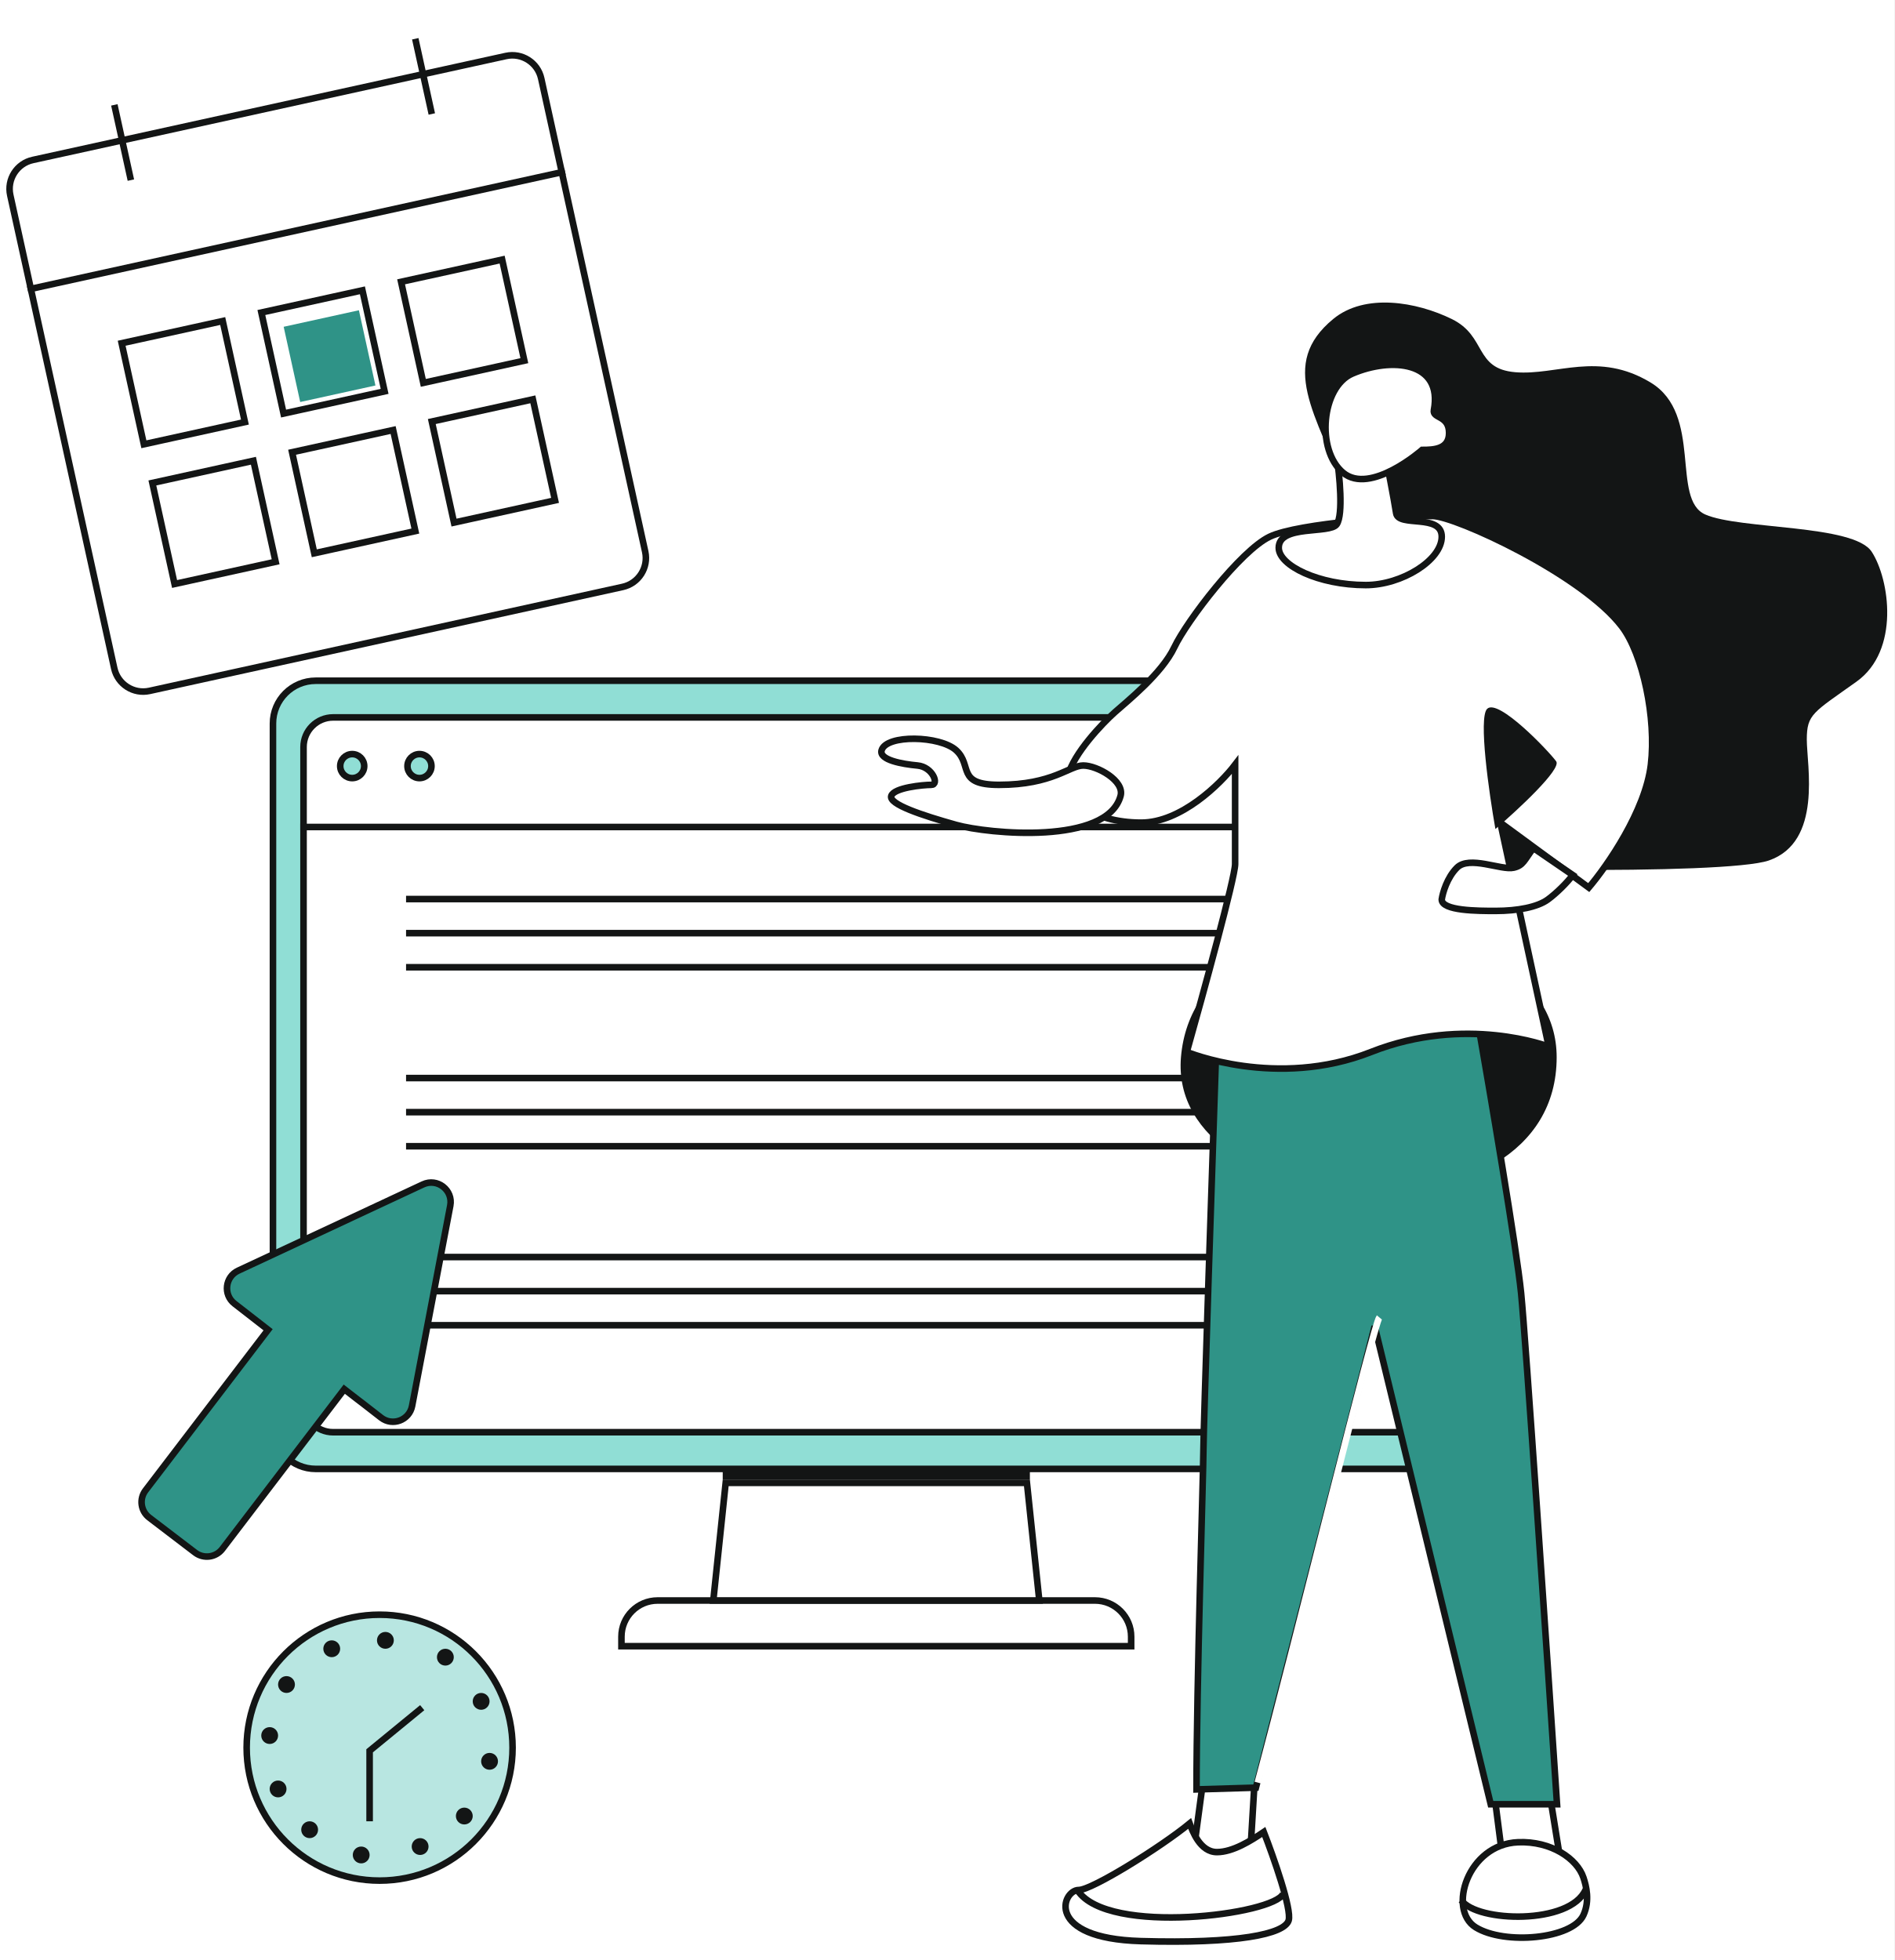
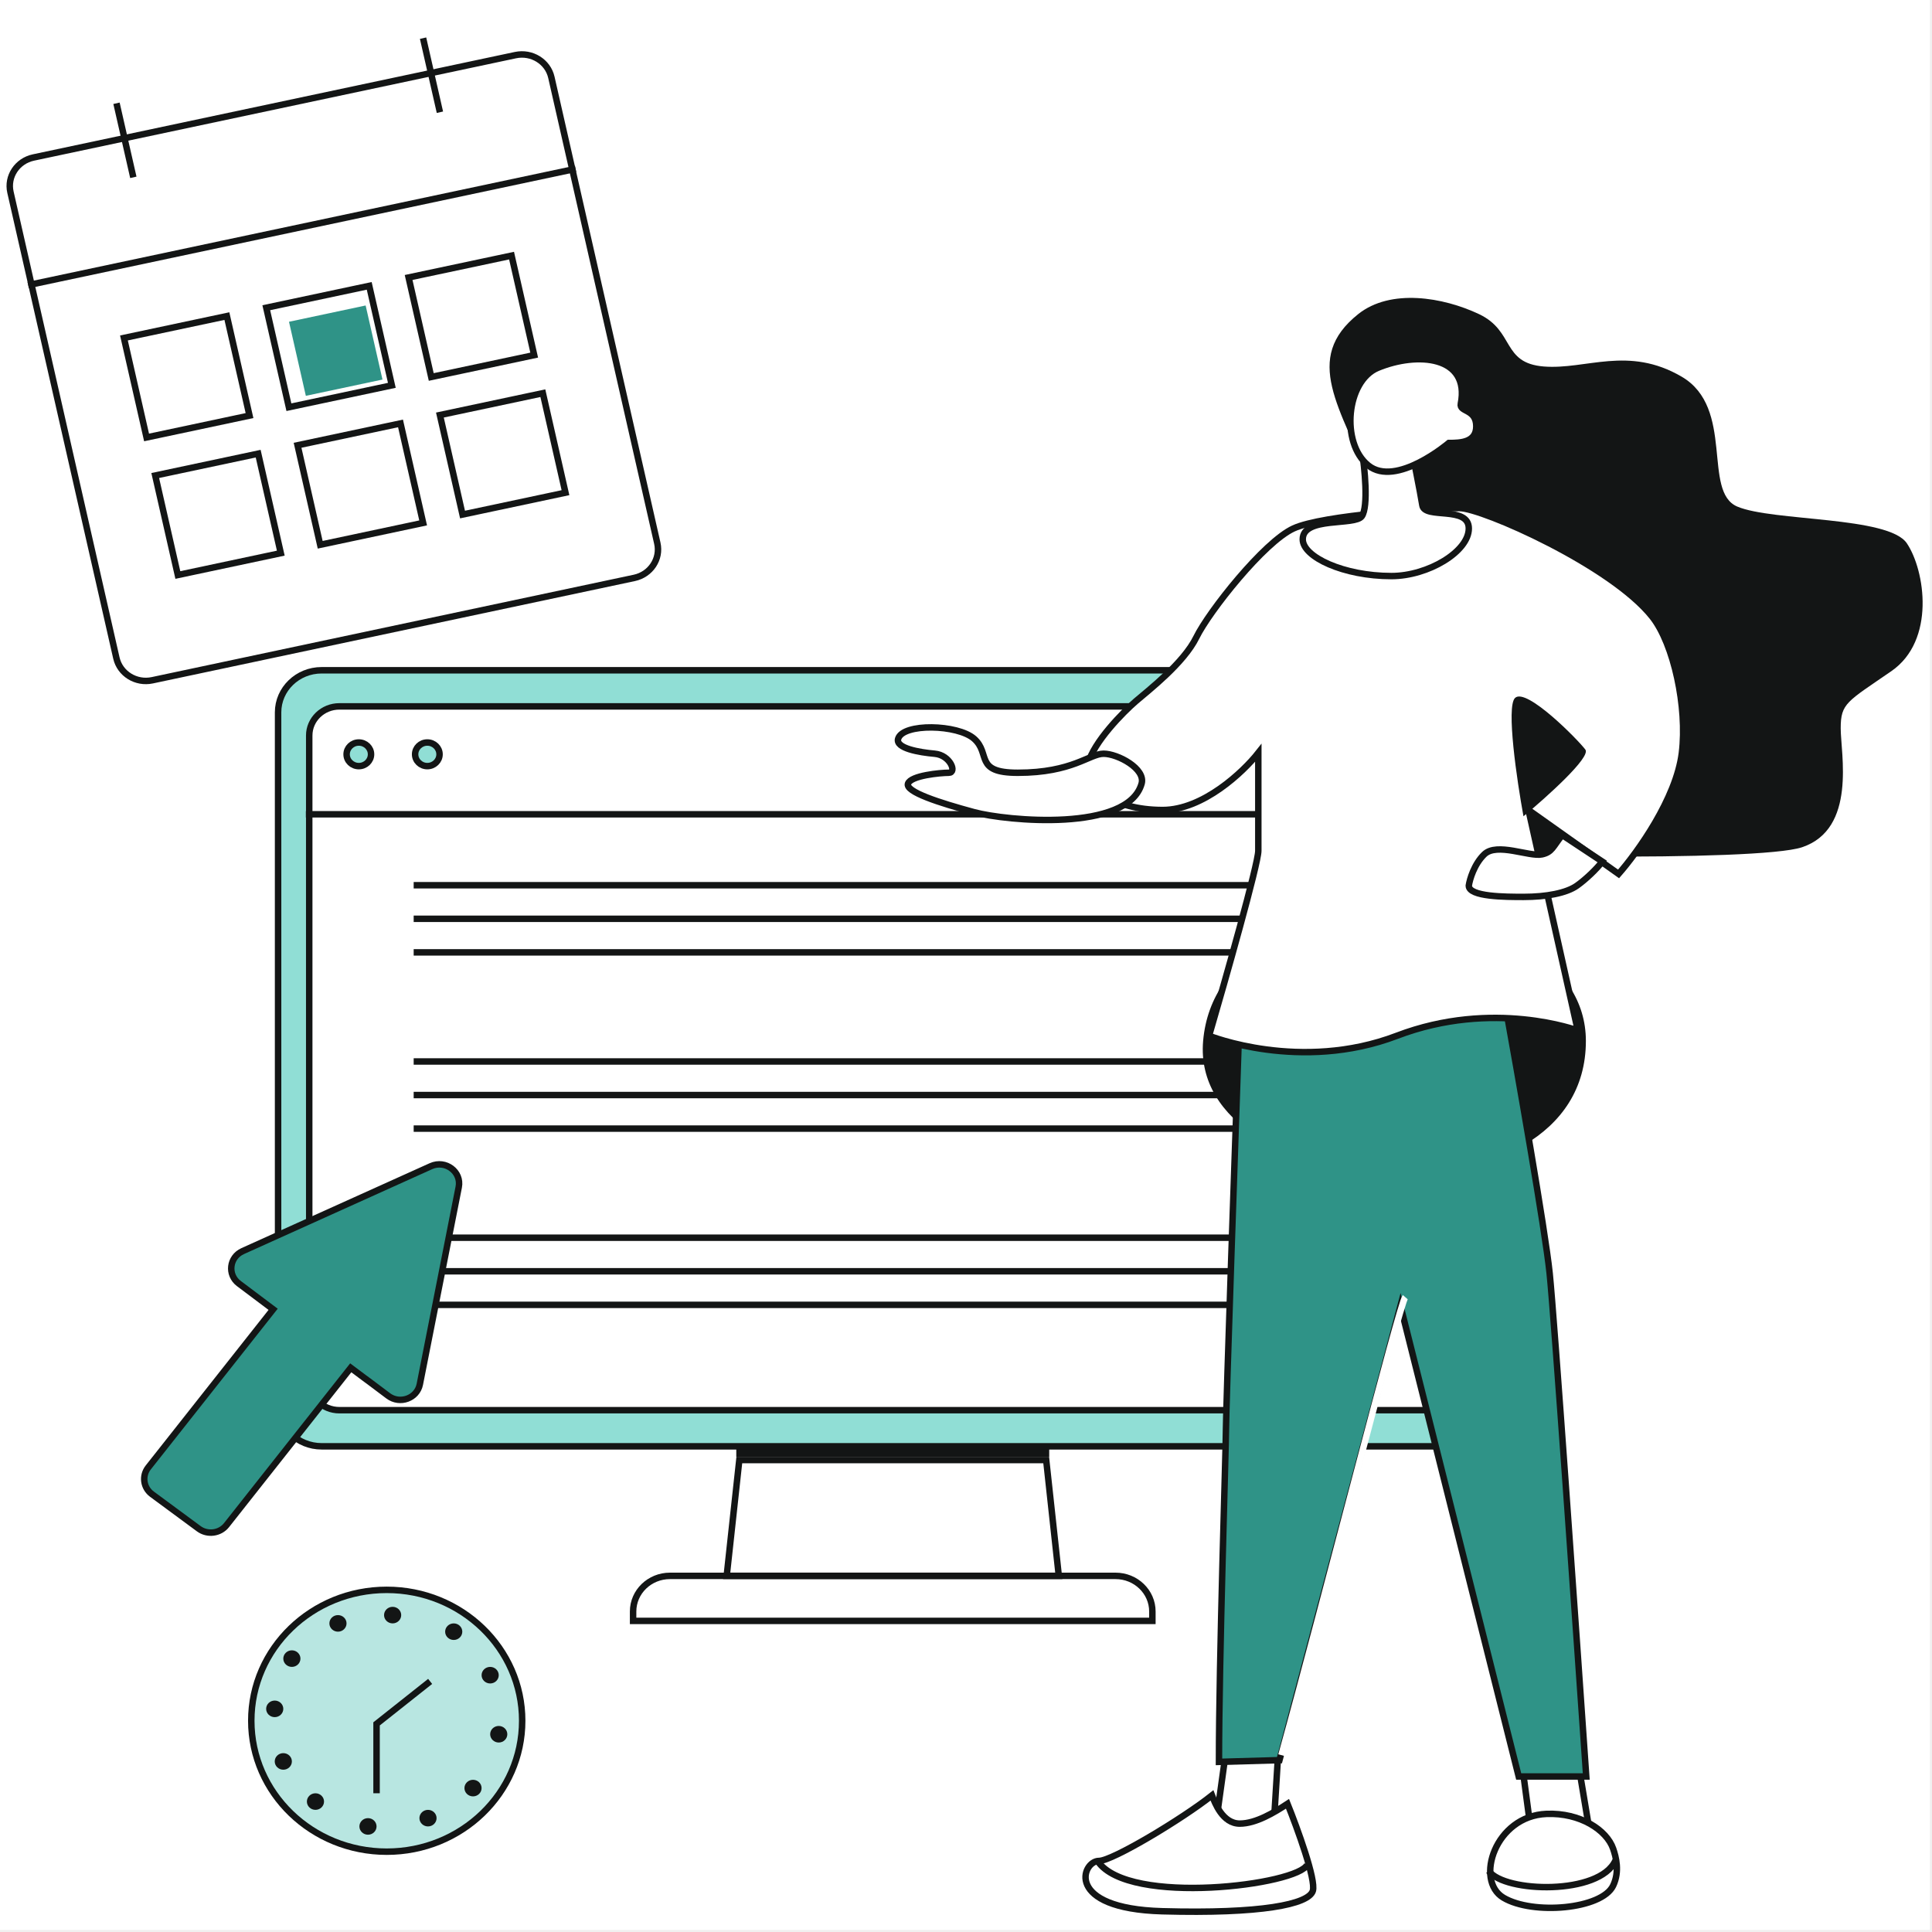
- <svg xmlns="http://www.w3.org/2000/svg" width="288" height="298" viewBox="0 0 288 298" fill="none">
-   <rect width="288" height="298" fill="white" />
-   <path d="M99.981 243.342H166.475C169.513 243.342 171.975 245.804 171.975 248.842V250.291H94.481V248.842C94.481 245.804 96.944 243.342 99.981 243.342Z" fill="white" stroke="#131515" />
-   <path d="M156.129 225.457L158.009 243.335H108.448L110.33 225.457H156.129Z" fill="white" stroke="#131515" />
-   <path d="M109.879 221.975H156.578V224.956H109.879V221.975Z" fill="#131515" />
-   <rect x="41.5" y="103.5" width="183.969" height="119.834" rx="6.5" fill="#90DED5" stroke="#131515" />
-   <rect x="46.148" y="109.077" width="174.675" height="108.68" rx="4.5" fill="white" stroke="#131515" />
-   <circle cx="53.549" cy="116.478" r="1.824" fill="#90DED5" stroke="#131515" />
-   <circle cx="63.773" cy="116.478" r="1.824" fill="#90DED5" stroke="#131515" />
-   <line x1="45.648" y1="125.738" x2="221.323" y2="125.738" stroke="#131515" />
-   <path d="M61.735 136.694H208.175" stroke="#131515" />
-   <path d="M61.735 141.878H208.175" stroke="#131515" />
-   <path d="M61.735 147.062H208.175" stroke="#131515" />
-   <path d="M61.735 163.909H208.175" stroke="#131515" />
-   <path d="M61.735 169.093H208.175" stroke="#131515" />
-   <path d="M61.735 174.276H208.175" stroke="#131515" />
-   <path d="M61.735 191.123H208.175" stroke="#131515" />
-   <path d="M61.735 196.307H208.175" stroke="#131515" />
-   <path d="M61.735 201.491H208.175" stroke="#131515" />
-   <path d="M68.459 183.309C68.91 180.942 66.491 179.059 64.308 180.078L36.214 193.194C34.213 194.128 33.906 196.846 35.648 198.201L40.37 201.874L40.761 202.178L40.46 202.572L22.129 226.593C21.14 227.89 21.389 229.744 22.685 230.733L29.665 236.059C30.962 237.049 32.816 236.8 33.806 235.503L52.038 211.613L52.343 211.212L52.741 211.521C53.373 212.011 53.906 212.423 54.295 212.723C54.49 212.873 54.648 212.995 54.765 213.083C54.822 213.127 54.869 213.162 54.904 213.188C54.922 213.201 54.937 213.212 54.947 213.22C54.958 213.227 54.963 213.231 54.963 213.231L54.978 213.241L54.99 213.251L57.937 215.542C59.68 216.898 62.239 215.932 62.653 213.764L68.459 183.309Z" fill="#2F9387" stroke="#131515" />
-   <rect x="0.596" y="25.287" width="82.649" height="82.649" rx="4.5" transform="rotate(-12.3942 0.595665 25.287)" fill="white" stroke="#131515" />
-   <line x1="4.203" y1="44.026" x2="85.903" y2="26.072" stroke="#131515" />
-   <rect x="18.497" y="52.185" width="15.73" height="15.73" transform="rotate(-12.3942 18.4968 52.1855)" fill="white" stroke="#131515" />
-   <rect x="23.165" y="73.428" width="15.73" height="15.73" transform="rotate(-12.3942 23.1648 73.4278)" fill="white" stroke="#131515" />
-   <rect x="39.737" y="47.516" width="15.73" height="15.73" transform="rotate(-12.3942 39.7375 47.5162)" fill="white" stroke="#131515" />
-   <rect x="44.407" y="68.758" width="15.73" height="15.73" transform="rotate(-12.3942 44.4067 68.7585)" fill="white" stroke="#131515" />
-   <rect x="60.98" y="42.848" width="15.73" height="15.73" transform="rotate(-12.3942 60.9797 42.8484)" fill="white" stroke="#131515" />
-   <rect x="65.649" y="64.091" width="15.73" height="15.73" transform="rotate(-12.3942 65.6494 64.0907)" fill="white" stroke="#131515" />
-   <rect x="43.128" y="49.685" width="11.711" height="11.711" transform="rotate(-12.3942 43.1284 49.6854)" fill="#2F9387" />
-   <line x1="17.385" y1="15.947" x2="19.898" y2="27.385" stroke="#131515" />
-   <line x1="63.137" y1="5.893" x2="65.65" y2="17.331" stroke="#131515" />
-   <path d="M57.714 245.5C68.878 245.5 77.928 254.55 77.929 265.714C77.929 276.878 68.878 285.929 57.714 285.929C46.55 285.929 37.5 276.878 37.5 265.714C37.5 254.55 46.55 245.5 57.714 245.5Z" fill="#B8E6E1" stroke="#131515" />
-   <path d="M56.195 276.911V266.194L64.192 259.636" stroke="#131515" />
-   <circle cx="58.594" cy="249.399" r="1.28" fill="#131515" />
-   <circle cx="67.711" cy="251.958" r="1.28" fill="#131515" />
-   <circle cx="73.15" cy="258.676" r="1.28" fill="#131515" />
-   <circle cx="74.43" cy="267.794" r="1.28" fill="#131515" />
-   <circle cx="70.591" cy="276.111" r="1.28" fill="#131515" />
-   <circle cx="63.873" cy="280.75" r="1.28" fill="#131515" />
-   <circle cx="54.915" cy="282.03" r="1.28" fill="#131515" />
-   <circle cx="47.077" cy="278.191" r="1.28" fill="#131515" />
-   <circle cx="42.279" cy="271.993" r="1.28" fill="#131515" />
-   <circle cx="40.999" cy="263.875" r="1.28" fill="#131515" />
-   <circle cx="43.558" cy="256.117" r="1.28" fill="#131515" />
-   <circle cx="50.436" cy="250.678" r="1.28" fill="#131515" />
-   <path d="M220.724 48.507C215.368 45.882 207.518 44.516 202.687 48.507C186.043 62.256 224.969 78.223 202.687 130.831C214.343 132.372 262.369 133.1 268.921 130.831C277.112 127.996 274.697 116.341 274.697 112.455C274.697 108.57 275.642 108.36 282.257 103.635C288.873 98.91 287.297 88.094 284.567 83.894C281.837 79.694 264.511 80.534 259.261 78.223C254.01 75.913 258.946 62.998 250.965 58.167C242.985 53.337 236.684 57.117 230.384 56.592C224.084 56.067 226.079 51.132 220.724 48.507Z" fill="#131515" />
-   <path d="M179.548 160.741C181.869 132.924 236.668 135.959 236.668 160.741C236.668 190.423 177.445 185.942 179.548 160.741Z" fill="#131515" />
-   <path d="M190.028 282.809L190.848 269.104L183.086 269.473L181.378 282.169L190.028 282.809Z" fill="white" stroke="#131515" />
-   <path d="M237.118 282.123L235.114 269.723L226.958 271.041L228.597 283.746L237.118 282.123Z" fill="white" stroke="#131515" />
-   <path d="M163.998 287.358C166.014 287.358 176.529 280.807 180.87 277.237C181.29 278.357 182.439 281.595 185.017 281.595C187.423 281.595 190.18 279.867 192.14 278.537C193.61 282.317 196.424 290.298 195.92 291.978C195.29 294.078 188.15 295.548 173.449 295.128C158.748 294.708 161.478 287.358 163.998 287.358Z" fill="white" stroke="#131515" />
-   <path d="M230.794 280.095C235.83 279.888 239.779 282.596 240.737 285.47C241.157 286.73 241.745 288.99 240.737 291.174C239.051 294.827 228.747 295.742 224.356 293.031C220.038 290.364 223.129 280.411 230.794 280.095Z" fill="white" stroke="#131515" />
-   <path d="M163.851 287.445C168.471 294.375 193.83 291.068 195.09 287.917" stroke="#131515" />
-   <path d="M241.083 287.288C238.72 292.696 224.534 292.276 222.182 288.916" stroke="#131515" />
-   <path d="M236.723 274.317H226.642L209.001 201.653L190.94 271.797L181.912 272.063C181.912 256.242 182.959 223.578 182.959 220.554C182.959 217.53 184.359 175.331 185.06 154.61H224.542C226.502 165.811 230.59 189.892 231.262 196.612C231.934 203.333 235.182 251.216 236.723 274.317Z" fill="#2F9387" stroke="#131515" />
-   <path d="M187.783 131.376C187.783 133.393 182.883 151.258 180.432 159.938C180.432 159.938 194.069 165.628 208.469 159.938C222.869 154.248 235.467 159.139 235.467 159.139L228.105 125.076L241.546 134.947C244.346 131.656 250.156 123.312 250.996 116.256C251.837 109.199 249.767 99.422 246.586 95.254C240.496 87.274 221.175 78.453 217.815 78.453C213.614 78.453 197.443 79.503 193.033 81.603C188.623 83.704 180.432 94.414 178.542 98.404C176.652 102.395 171.402 106.595 169.512 108.275C167.622 109.955 163.211 114.575 162.371 117.936C161.531 121.296 165.942 125.076 173.502 125.076C179.55 125.076 185.543 119.196 187.783 116.256V131.376Z" fill="white" stroke="#131515" />
-   <path d="M236.596 115.757C237.436 116.933 230.785 123.107 227.355 126.047C226.375 120.517 224.751 109.12 226.095 107.776C227.775 106.096 235.546 114.286 236.596 115.757Z" fill="#131515" />
-   <path d="M212.266 78.034C212.602 80.218 219.196 78.034 219.196 81.604C219.196 85.174 213.115 88.955 207.645 88.955C200.505 88.955 194.414 85.995 194.414 83.284C194.414 79.714 202.227 81.226 203.235 79.714C204.243 78.202 203.655 72.224 203.235 69.424L210.375 67.954C210.865 70.404 211.929 75.85 212.266 78.034Z" fill="white" stroke="#131515" />
-   <path d="M205.609 56.801C200.905 58.817 200.041 68.404 204.191 71.869C208.341 75.335 216.216 68.404 216.216 68.404C218.001 68.404 220.311 68.299 220.311 65.832C220.311 63.101 217.756 63.66 218.001 62.366C219.418 54.911 211.489 54.281 205.609 56.801Z" fill="white" stroke="#131515" />
-   <path d="M135.504 121.008C135.084 122.268 140.124 123.948 145.375 125.419C150.208 126.772 168.315 128.528 170.366 121.008C170.996 118.698 166.796 116.388 164.696 116.388C162.596 116.388 160.076 119.328 151.885 119.328C145.333 119.328 147.895 116.388 145.375 114.078C142.935 111.841 134.731 111.637 134.034 114.078C133.614 115.548 137.184 116.178 139.494 116.388C141.804 116.598 142.854 119.328 141.594 119.328C140.334 119.328 135.924 119.748 135.504 121.008Z" fill="white" stroke="#131515" />
-   <path d="M230.116 131.928C231.628 131.592 231.732 130.762 233.132 128.942L239.118 133.037C238.278 134.192 236.616 135.822 235.337 136.759C233.762 137.914 230.746 138.497 227.386 138.497C224.697 138.497 219.195 138.497 219.195 136.759C219.335 135.779 219.993 133.441 221.505 131.928C223.395 130.038 228.226 132.349 230.116 131.928Z" fill="white" stroke="#131515" />
-   <path d="M209.712 200.302C208.872 201.31 197.322 248.272 191.231 271.024" stroke="white" />
+ <svg xmlns="http://www.w3.org/2000/svg" width="299" height="299" viewBox="0 0 299 299" fill="none">
+   <path d="M298.667 0H0V298.667H298.667V0Z" fill="white" />
+   <path d="M103.684 243.886H172.641C175.791 243.886 178.345 246.354 178.345 249.399V250.851H97.98V249.399C97.98 246.354 100.534 243.886 103.684 243.886Z" fill="white" stroke="#131515" />
+   <path d="M161.912 225.961L163.861 243.879H112.465L114.416 225.961H161.912Z" fill="white" stroke="#131515" />
+   <path d="M113.949 222.472H162.377V225.459H113.949V222.472Z" fill="#131515" />
+   <path d="M227.079 103.732H49.778C46.055 103.732 43.037 106.648 43.037 110.246V217.319C43.037 220.917 46.055 223.834 49.778 223.834H227.079C230.802 223.834 233.82 220.917 233.82 217.319V110.246C233.82 106.648 230.802 103.732 227.079 103.732Z" fill="#90DED5" stroke="#131515" />
+   <path d="M224.335 109.321H52.524C49.947 109.321 47.857 111.34 47.857 113.831V213.734C47.857 216.225 49.947 218.244 52.524 218.244H224.335C226.912 218.244 229.002 216.225 229.002 213.734V113.831C229.002 111.34 226.912 109.321 224.335 109.321Z" fill="white" stroke="#131515" />
+   <path d="M55.533 118.566C56.577 118.566 57.424 117.748 57.424 116.739C57.424 115.729 56.577 114.911 55.533 114.911C54.488 114.911 53.641 115.729 53.641 116.739C53.641 117.748 54.488 118.566 55.533 118.566Z" fill="#90DED5" stroke="#131515" />
+   <path d="M66.134 118.566C67.179 118.566 68.026 117.748 68.026 116.739C68.026 115.729 67.179 114.911 66.134 114.911C65.09 114.911 64.243 115.729 64.243 116.739C64.243 117.748 65.09 118.566 66.134 118.566Z" fill="#90DED5" stroke="#131515" />
+   <path d="M47.339 126.019H229.52" stroke="#131515" />
+   <path d="M64.021 137H215.885" stroke="#131515" />
+   <path d="M64.021 142.195H215.885" stroke="#131515" />
+   <path d="M64.021 147.391H215.885" stroke="#131515" />
+   <path d="M64.021 164.276H215.885" stroke="#131515" />
+   <path d="M64.021 169.471H215.885" stroke="#131515" />
+   <path d="M64.021 174.666H215.885" stroke="#131515" />
+   <path d="M64.021 191.551H215.885" stroke="#131515" />
+   <path d="M64.021 196.746H215.885" stroke="#131515" />
+   <path d="M64.021 201.942H215.885" stroke="#131515" />
+   <path d="M70.995 183.719C71.463 181.347 68.953 179.46 66.689 180.481L37.555 193.626C35.48 194.562 35.162 197.286 36.969 198.644L41.865 202.326L42.271 202.63L41.959 203.025L22.949 227.1C21.923 228.4 22.181 230.258 23.526 231.249L30.764 236.587C32.109 237.579 34.032 237.33 35.058 236.03L53.965 212.086L54.282 211.685L54.695 211.994C55.349 212.485 55.903 212.898 56.306 213.199C56.508 213.349 56.673 213.472 56.793 213.56C56.853 213.604 56.901 213.639 56.938 213.665C56.956 213.678 56.971 213.689 56.983 213.697C56.994 213.704 56.999 213.708 56.999 213.708L57.014 213.718L57.027 213.728L60.083 216.024C61.89 217.383 64.544 216.415 64.973 214.242L70.995 183.719Z" fill="#2F9387" stroke="#131515" />
+   <path d="M79.772 8.532L5.176 24.375C2.658 24.91 1.066 27.316 1.619 29.748L18.013 101.842C18.566 104.275 21.055 105.814 23.572 105.279L98.169 89.436C100.686 88.901 102.279 86.496 101.725 84.063L85.332 11.969C84.779 9.537 82.29 7.998 79.772 8.532Z" fill="white" stroke="#131515" />
+   <path d="M4.358 44.125L89.084 26.13" stroke="#131515" />
+   <path d="M35.114 48.919L19.182 52.302L22.683 67.7L38.615 64.316L35.114 48.919Z" fill="white" stroke="#131515" />
+   <path d="M39.955 70.208L24.023 73.592L27.524 88.99L43.456 85.606L39.955 70.208Z" fill="white" stroke="#131515" />
+   <path d="M57.141 44.239L41.209 47.623L44.711 63.02L60.643 59.636L57.141 44.239Z" fill="white" stroke="#131515" />
+   <path d="M61.984 65.529L46.051 68.912L49.553 84.31L65.485 80.926L61.984 65.529Z" fill="white" stroke="#131515" />
+   <path d="M79.17 39.56L63.238 42.944L66.739 58.342L82.672 54.958L79.17 39.56Z" fill="white" stroke="#131515" />
+   <path d="M84.013 60.85L68.081 64.234L71.582 79.632L87.514 76.248L84.013 60.85Z" fill="white" stroke="#131515" />
+   <path d="M56.587 47.277L44.726 49.797L47.332 61.26L59.194 58.741L56.587 47.277Z" fill="#2F9387" />
+   <path d="M18.029 15.983L20.635 27.446" stroke="#131515" />
+   <path d="M65.475 5.906L68.082 17.369" stroke="#131515" />
+   <path d="M59.852 246.049C71.429 246.049 80.815 255.119 80.815 266.308C80.815 277.497 71.429 286.569 59.852 286.569C48.274 286.569 38.889 277.497 38.889 266.308C38.889 255.119 48.274 246.049 59.852 246.049Z" fill="#B8E6E1" stroke="#131515" />
+   <path d="M58.276 277.531V266.79L66.57 260.217" stroke="#131515" />
+   <path d="M60.764 251.239C61.497 251.239 62.091 250.665 62.091 249.957C62.091 249.249 61.497 248.674 60.764 248.674C60.031 248.674 59.437 249.249 59.437 249.957C59.437 250.665 60.031 251.239 60.764 251.239Z" fill="#131515" />
+   <path d="M70.219 253.804C70.952 253.804 71.546 253.23 71.546 252.522C71.546 251.813 70.952 251.239 70.219 251.239C69.486 251.239 68.892 251.813 68.892 252.522C68.892 253.23 69.486 253.804 70.219 253.804Z" fill="#131515" />
+   <path d="M75.859 260.537C76.592 260.537 77.187 259.963 77.187 259.255C77.187 258.546 76.592 257.972 75.859 257.972C75.127 257.972 74.532 258.546 74.532 259.255C74.532 259.963 75.127 260.537 75.859 260.537Z" fill="#131515" />
+   <path d="M77.186 269.676C77.919 269.676 78.513 269.101 78.513 268.393C78.513 267.685 77.919 267.111 77.186 267.111C76.453 267.111 75.859 267.685 75.859 268.393C75.859 269.101 76.453 269.676 77.186 269.676Z" fill="#131515" />
+   <path d="M73.205 278.011C73.938 278.011 74.532 277.437 74.532 276.729C74.532 276.02 73.938 275.446 73.205 275.446C72.472 275.446 71.878 276.02 71.878 276.729C71.878 277.437 72.472 278.011 73.205 278.011Z" fill="#131515" />
+   <path d="M66.238 282.661C66.971 282.661 67.565 282.086 67.565 281.378C67.565 280.67 66.971 280.096 66.238 280.096C65.505 280.096 64.911 280.67 64.911 281.378C64.911 282.086 65.505 282.661 66.238 282.661Z" fill="#131515" />
+   <path d="M56.949 283.943C57.682 283.943 58.276 283.369 58.276 282.661C58.276 281.953 57.682 281.378 56.949 281.378C56.216 281.378 55.622 281.953 55.622 282.661C55.622 283.369 56.216 283.943 56.949 283.943Z" fill="#131515" />
+   <path d="M48.821 280.096C49.554 280.096 50.148 279.522 50.148 278.813C50.148 278.105 49.554 277.531 48.821 277.531C48.088 277.531 47.494 278.105 47.494 278.813C47.494 279.522 48.088 280.096 48.821 280.096Z" fill="#131515" />
+   <path d="M43.845 273.884C44.578 273.884 45.172 273.31 45.172 272.601C45.172 271.893 44.578 271.319 43.845 271.319C43.112 271.319 42.518 271.893 42.518 272.601C42.518 273.31 43.112 273.884 43.845 273.884Z" fill="#131515" />
+   <path d="M42.517 265.748C43.25 265.748 43.844 265.174 43.844 264.465C43.844 263.757 43.25 263.183 42.517 263.183C41.784 263.183 41.19 263.757 41.19 264.465C41.19 265.174 41.784 265.748 42.517 265.748Z" fill="#131515" />
+   <path d="M45.171 257.972C45.904 257.972 46.498 257.398 46.498 256.69C46.498 255.982 45.904 255.407 45.171 255.407C44.438 255.407 43.844 255.982 43.844 256.69C43.844 257.398 44.438 257.972 45.171 257.972Z" fill="#131515" />
+   <path d="M52.304 252.521C53.037 252.521 53.631 251.947 53.631 251.239C53.631 250.53 53.037 249.956 52.304 249.956C51.571 249.956 50.977 250.53 50.977 251.239C50.977 251.947 51.571 252.521 52.304 252.521Z" fill="#131515" />
+   <path d="M228.899 48.615C223.345 45.984 215.204 44.616 210.194 48.615C192.933 62.395 233.301 78.398 210.194 131.124C222.282 132.668 272.086 133.398 278.881 131.124C287.375 128.282 284.871 116.601 284.871 112.707C284.871 108.813 285.851 108.602 292.711 103.867C299.572 99.131 297.938 88.291 295.107 84.082C292.275 79.872 274.308 80.714 268.863 78.398C263.418 76.083 268.537 63.139 260.26 58.297C251.984 53.456 245.45 57.245 238.917 56.719C232.383 56.193 234.452 51.246 228.899 48.615Z" fill="#131515" />
+   <path d="M186.198 161.101C188.605 133.221 245.434 136.263 245.434 161.101C245.434 190.849 184.017 186.358 186.198 161.101Z" fill="#131515" />
+   <path d="M197.066 283.442L197.916 269.706L189.867 270.076L188.096 282.8L197.066 283.442Z" fill="white" stroke="#131515" />
+   <path d="M245.9 282.754L243.822 270.326L235.364 271.647L237.064 284.381L245.9 282.754Z" fill="white" stroke="#131515" />
+   <path d="M170.072 288.001C172.163 288.001 183.067 281.435 187.569 277.857C188.004 278.98 189.196 282.225 191.869 282.225C194.365 282.225 197.224 280.493 199.256 279.16C200.781 282.949 203.699 290.947 203.176 292.631C202.523 294.736 195.119 296.209 179.873 295.788C164.628 295.367 167.459 288.001 170.072 288.001Z" fill="white" stroke="#131515" />
+   <path d="M239.342 280.722C244.564 280.514 248.66 283.228 249.653 286.109C250.089 287.371 250.699 289.637 249.653 291.825C247.905 295.487 237.219 296.404 232.665 293.687C228.188 291.014 231.393 281.038 239.342 280.722Z" fill="white" stroke="#131515" />
+   <path d="M169.92 288.088C174.711 295.034 201.009 291.719 202.316 288.561" stroke="#131515" />
+   <path d="M250.012 287.931C247.562 293.351 232.85 292.93 230.411 289.562" stroke="#131515" />
+   <path d="M245.491 274.931H235.036L216.742 202.104L198.012 272.405L188.65 272.672C188.65 256.815 189.735 224.078 189.735 221.047C189.735 218.017 191.187 175.723 191.914 154.956H232.858C234.891 166.182 239.13 190.317 239.827 197.052C240.524 203.788 243.893 251.778 245.491 274.931Z" fill="#2F9387" stroke="#131515" />
+   <path d="M194.738 131.67C194.738 133.691 189.656 151.596 187.115 160.296C187.115 160.296 201.257 165.999 216.19 160.296C231.123 154.593 244.188 159.495 244.188 159.495L236.553 125.356L250.492 135.249C253.396 131.951 259.421 123.588 260.292 116.516C261.164 109.443 259.018 99.645 255.719 95.467C249.403 87.469 229.367 78.629 225.882 78.629C221.526 78.629 204.756 79.681 200.182 81.786C195.609 83.891 187.115 94.626 185.155 98.625C183.195 102.624 177.75 106.833 175.79 108.517C173.83 110.201 169.256 114.831 168.385 118.2C167.514 121.567 172.088 125.356 179.928 125.356C186.2 125.356 192.415 119.463 194.738 116.516V131.67Z" fill="white" stroke="#131515" />
+   <path d="M245.359 116.016C246.23 117.195 239.333 123.382 235.776 126.329C234.759 120.787 233.075 109.364 234.469 108.017C236.211 106.333 244.27 114.542 245.359 116.016Z" fill="#131515" />
+   <path d="M220.128 78.209C220.476 80.398 227.314 78.209 227.314 81.787C227.314 85.365 221.008 89.154 215.336 89.154C207.931 89.154 201.615 86.188 201.615 83.471C201.615 79.892 209.717 81.408 210.762 79.892C211.808 78.377 211.198 72.385 210.762 69.579L218.167 68.106C218.675 70.561 219.778 76.02 220.128 78.209Z" fill="white" stroke="#131515" />
+   <path d="M213.224 56.928C208.346 58.949 207.45 68.557 211.754 72.03C216.057 75.503 224.224 68.557 224.224 68.557C226.075 68.557 228.471 68.452 228.471 65.979C228.471 63.243 225.821 63.802 226.075 62.506C227.545 55.034 219.322 54.402 213.224 56.928Z" fill="white" stroke="#131515" />
+   <path d="M140.523 121.279C140.087 122.542 145.314 124.225 150.759 125.7C155.771 127.056 174.549 128.816 176.676 121.279C177.329 118.964 172.974 116.648 170.796 116.648C168.618 116.648 166.005 119.595 157.51 119.595C150.716 119.595 153.373 116.648 150.759 114.333C148.229 112.091 139.721 111.887 138.998 114.333C138.563 115.807 142.265 116.438 144.66 116.648C147.056 116.859 148.145 119.595 146.838 119.595C145.532 119.595 140.958 120.016 140.523 121.279Z" fill="white" stroke="#131515" />
+   <path d="M238.639 132.223C240.207 131.886 240.315 131.055 241.767 129.23L247.974 133.335C247.103 134.492 245.38 136.126 244.053 137.065C242.42 138.223 239.292 138.807 235.808 138.807C233.019 138.807 227.313 138.807 227.313 137.065C227.459 136.083 228.141 133.74 229.709 132.223C231.669 130.329 236.679 132.645 238.639 132.223Z" fill="white" stroke="#131515" />
+   <path d="M217.479 200.75C216.608 201.76 204.63 248.827 198.314 271.63" stroke="white" />
</svg>
